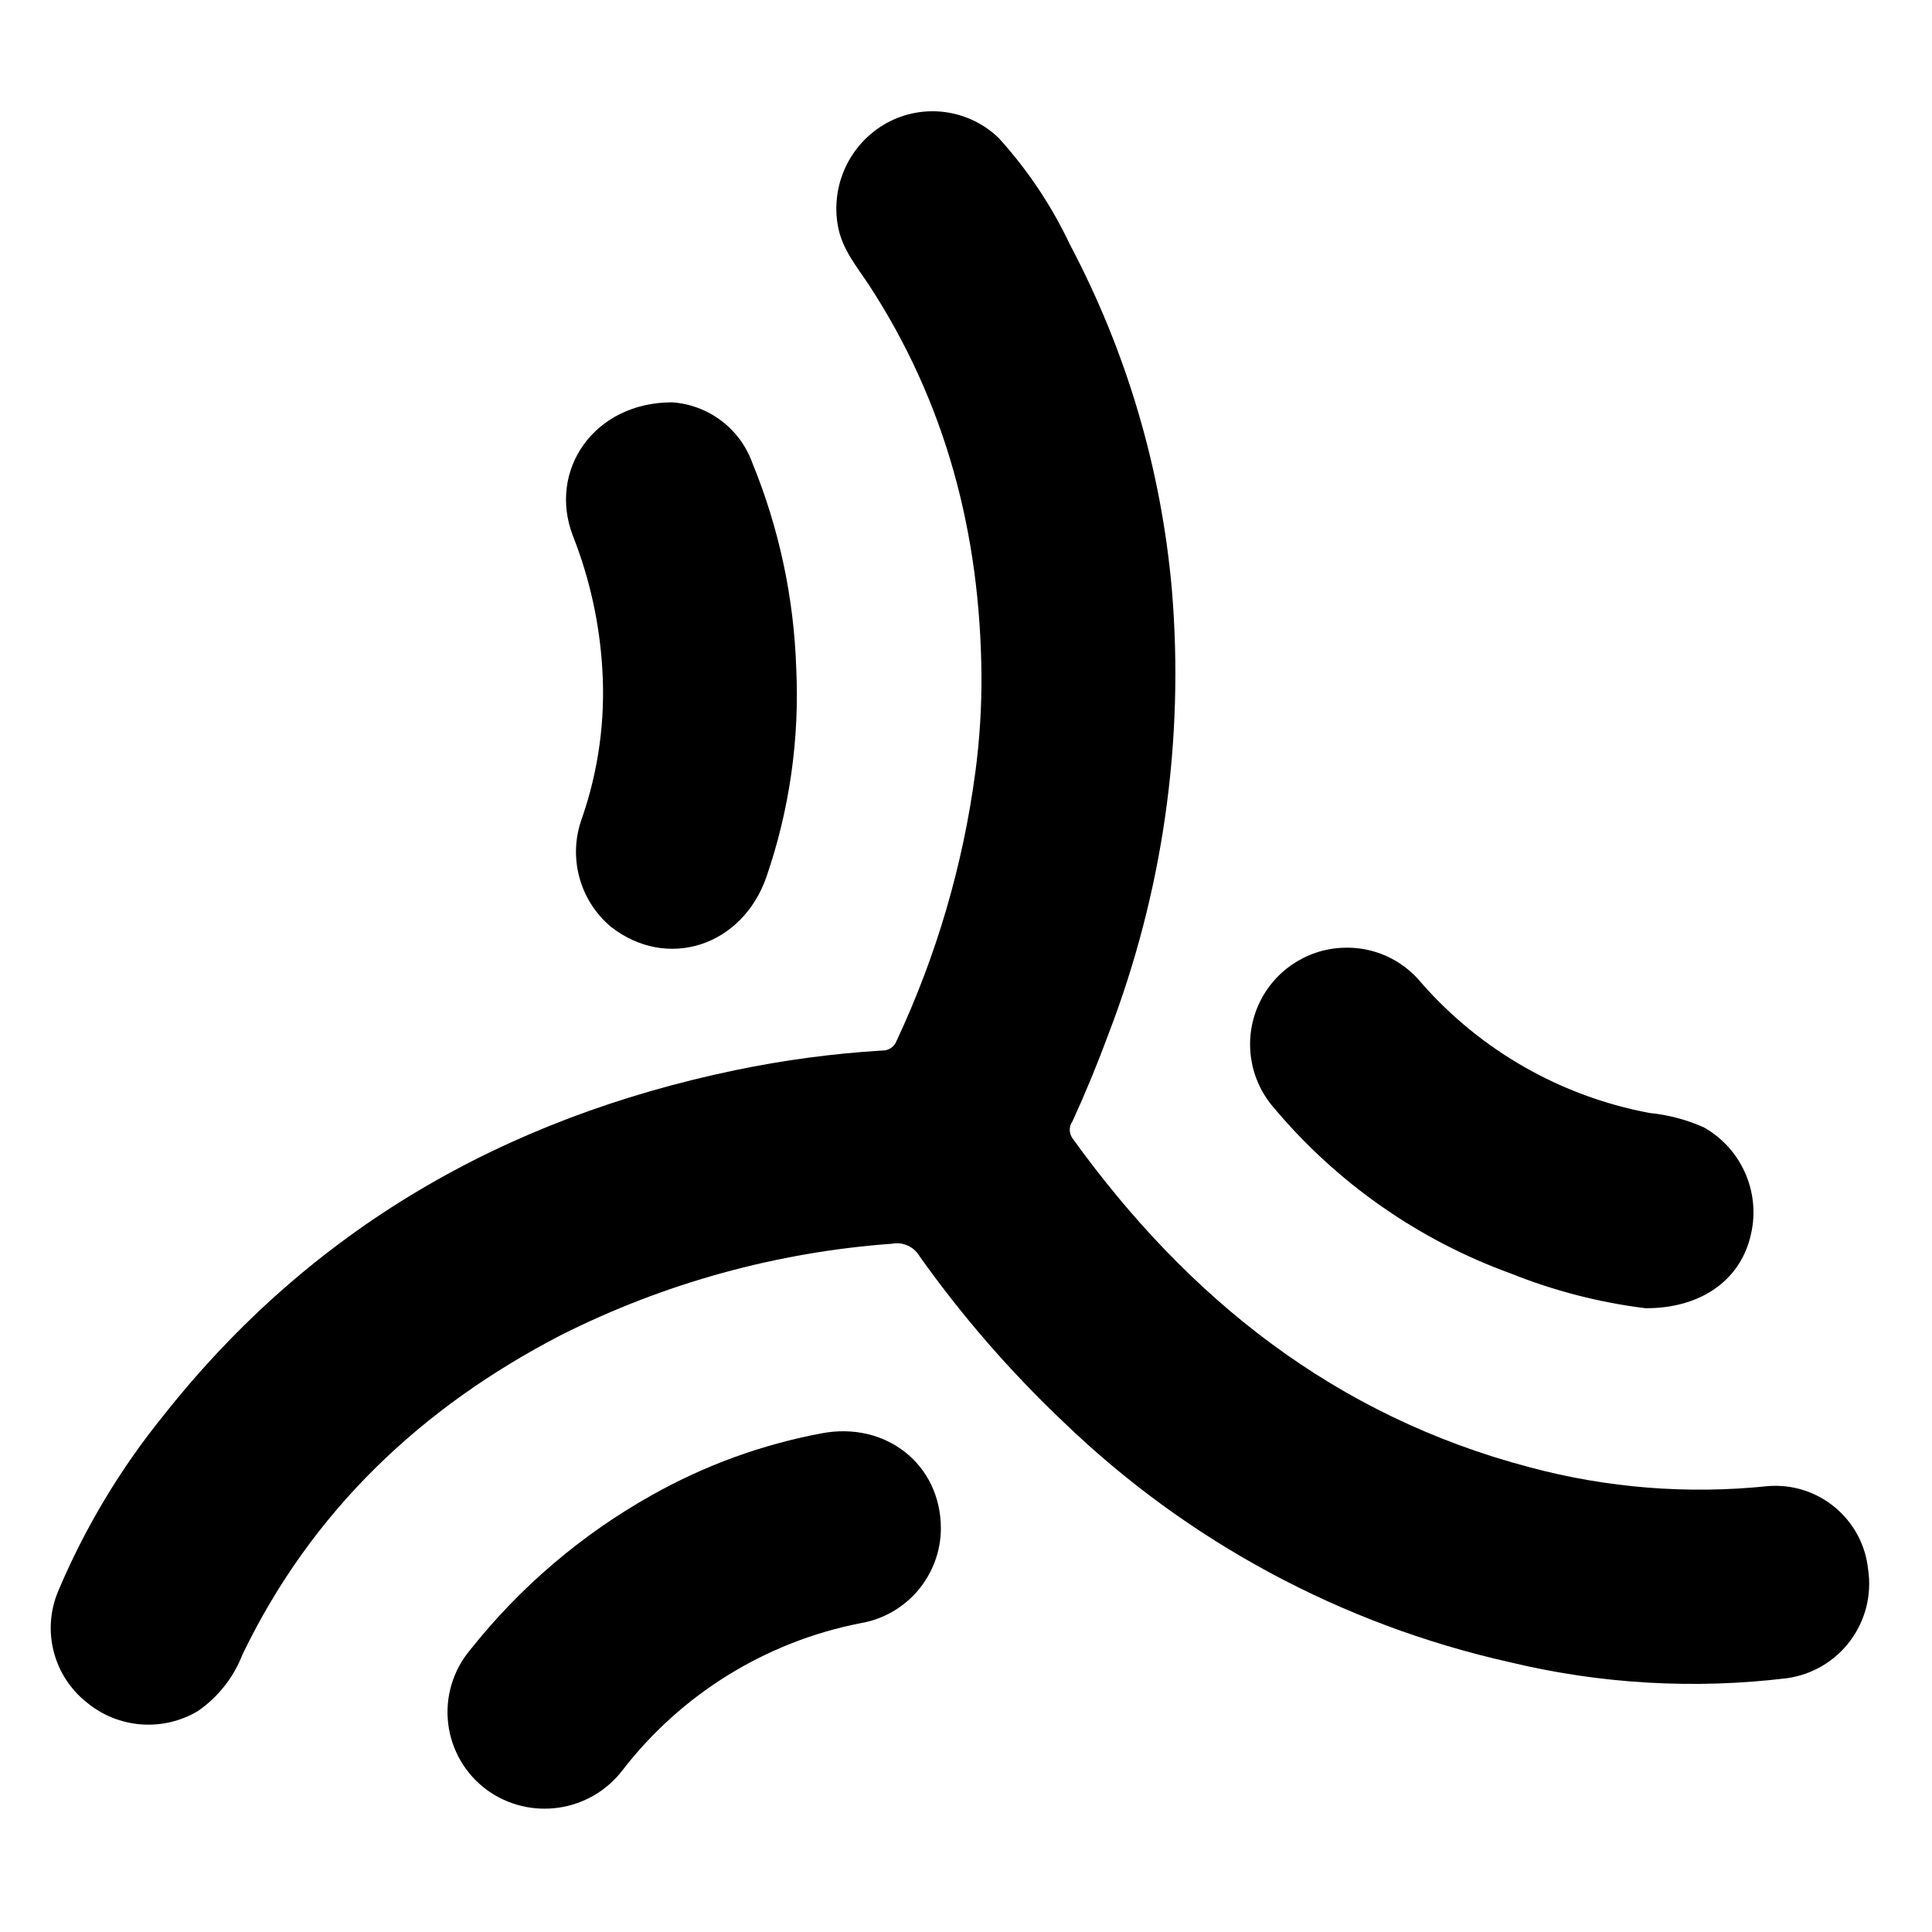
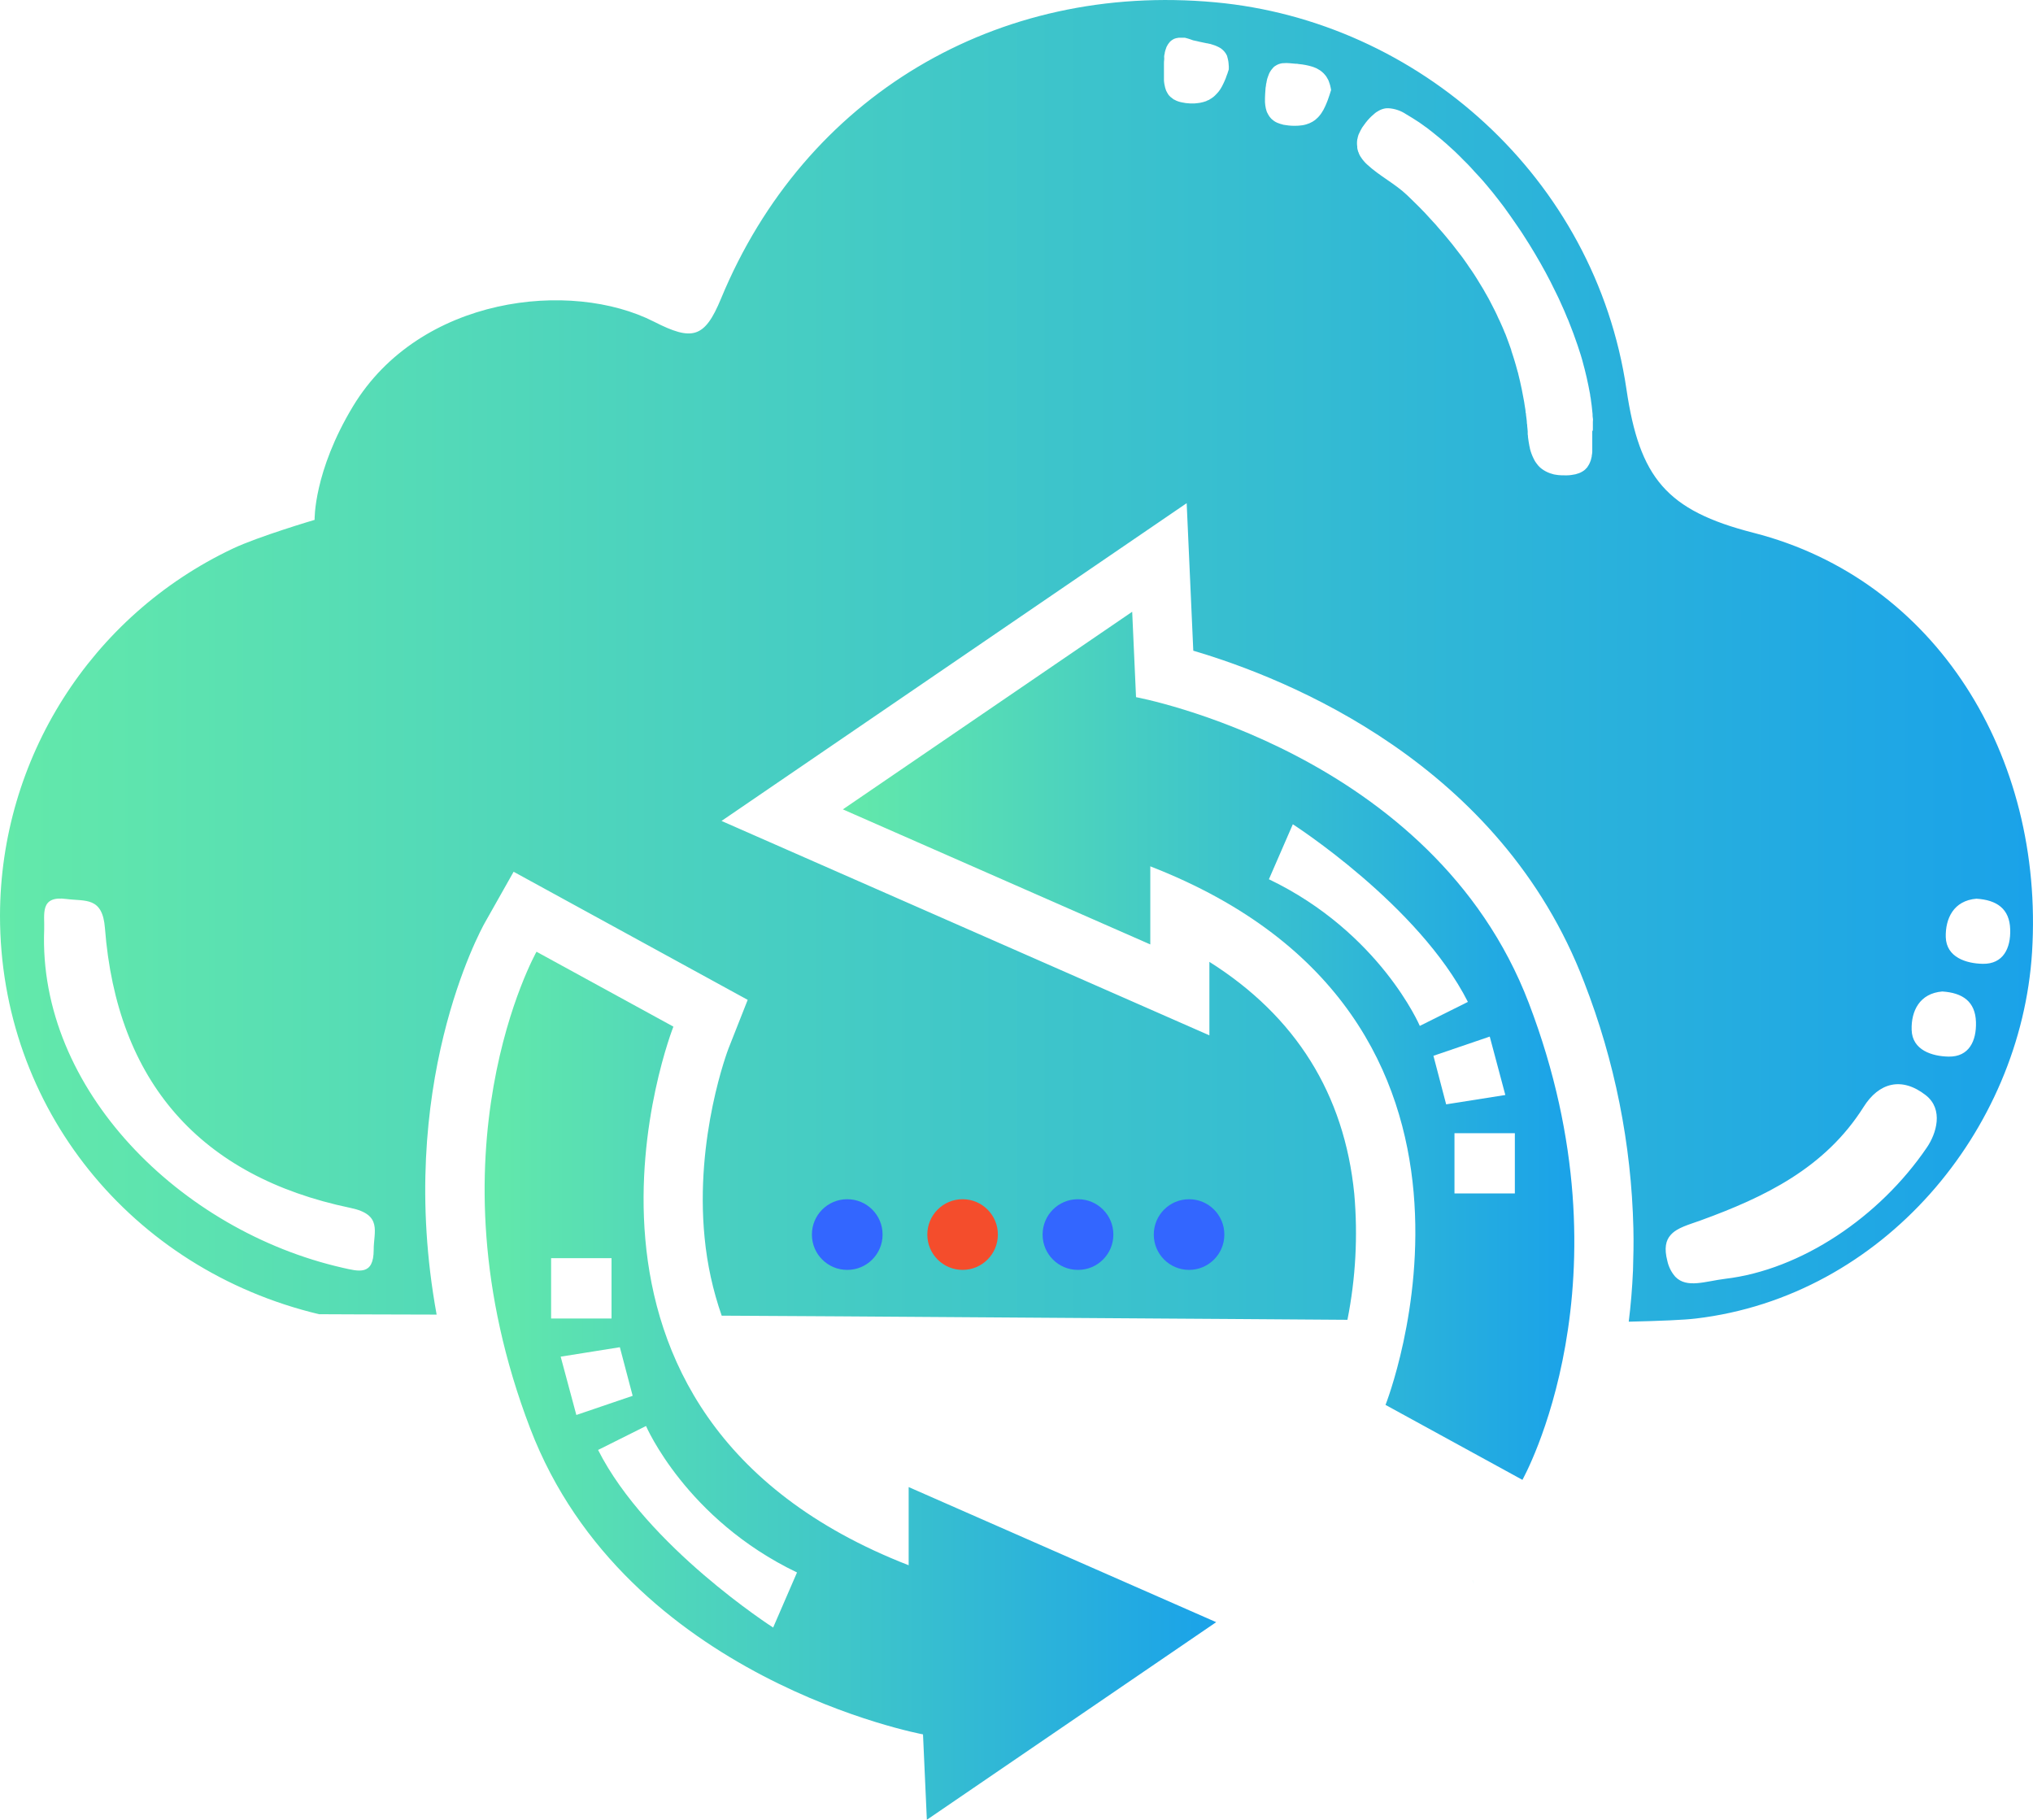
- <svg xmlns="http://www.w3.org/2000/svg" viewBox="0 0 160 160">
-   <path d="M81.28 55.9c-.1-11.67-2.93-22.55-9.37-32.38-1-1.5-2.14-2.86-2.5-4.71a8.1 8.1 0 014-8.61 7.89 7.89 0 019.3 1.23 35.999 35.999 0 015.9 8.83 75.18 75.18 0 018.44 28.58 83.211 83.211 0 01-5.23 36.74 102.983 102.983 0 01-3 7.28 1.2 1.2 0 000 1.41c9.58 13.3 21.76 23 37.85 27.24a54.37 54.37 0 0019.68 1.57 7.72 7.72 0 018.36 6.9 7.903 7.903 0 01-6.7 9 64.744 64.744 0 01-23-1.33 77.68 77.68 0 01-36.93-19.88 93.628 93.628 0 01-11.91-13.71 2.18 2.18 0 00-2.3-1.06 72.744 72.744 0 00-27.38 7.55c-11.6 6-20.67 14.58-26.4 26.45a10.134 10.134 0 01-3.7 4.7 8 8 0 01-9.19-.7 7.86 7.86 0 01-2.36-9.28 60.324 60.324 0 018.72-14.52c12.2-15.43 28.21-24.59 47.32-28.57A85.085 85.085 0 0173.07 87c.524.015 1-.307 1.18-.8a76.06 76.06 0 006.53-22.3c.351-2.652.518-5.325.5-8z" fill="currentColor" />
-   <path d="M136.26 108.34a44.742 44.742 0 01-11.13-2.87 46.108 46.108 0 01-19.66-13.76 8 8 0 015.72-13.22 7.93 7.93 0 016.54 2.93 33.27 33.27 0 0018.87 10.75c1.546.155 3.058.553 4.48 1.18a8.08 8.08 0 013.84 9.21c-.92 3.52-4.13 5.81-8.66 5.78zm-80.6-75.02a7.61 7.61 0 016.64 5 49.139 49.139 0 013.64 17 46.33 46.33 0 01-2.46 17.28c-2 5.77-8.24 7.79-12.89 4.15a8.1 8.1 0 01-2.39-9 31.679 31.679 0 001.68-12.36 35.77 35.77 0 00-2.43-11c-2.1-5.45 1.75-11.07 8.21-11.07zm22.26 93.25a8 8 0 01-6.68 7.86 32.88 32.88 0 00-19.7 12.19 8.13 8.13 0 01-11.21 1.62 8 8 0 01-1.41-11.58A51.043 51.043 0 0154 123.81a45.842 45.842 0 0114-5.1c5.35-1.04 9.91 2.56 9.92 7.86z" fill="currentColor" />
+ <svg xmlns="http://www.w3.org/2000/svg" xmlns:xlink="http://www.w3.org/1999/xlink" id="logo" data-name="logo" viewBox="0 0 476.13 426.17">
+   <defs>
+     <linearGradient id="shade_7" x1="283.83" y1="361.5" x2="759.96" y2="361.5" gradientUnits="userSpaceOnUse">
+       <stop offset="0" stop-color="#63e9aa" />
+       <stop offset="1" stop-color="#1aa2e9" />
+     </linearGradient>
+     <linearGradient id="shade_7-2" x1="397.32" y1="531.27" x2="568.6" y2="531.27" xlink:href="#shade_7" />
+     <linearGradient id="shade_7-3" x1="481.27" y1="451.67" x2="652.54" y2="451.67" xlink:href="#shade_7" />
+     <linearGradient id="shade_7-4" x1="628.68" y1="577.17" x2="629.08" y2="577.17" xlink:href="#shade_7" />
+   </defs>
+   <path class="cls-1" style="fill:url(#shade_7)" d="M694.51,331.52c-20.46-5.23-26.7-12.91-29.76-33.6-7.31-49.59-48.76-86.27-96.31-90.64-51.07-4.72-96.13,21.94-115.75,69.4-3.84,9.32-6.76,9.95-15.67,5.41-19.5-9.95-54.89-6-70.51,19.79-9.28,15.36-9,26.61-9,26.61s-13.12,3.87-19.18,6.74a95.29,95.29,0,0,0-54.5,85.94c0,45,30.73,82.84,74.72,93.35,0,0,14.1.07,27.54.09-9.76-53.45,10.3-90,11.29-91.77l6.74-11.94,54.82,30-4.49,11.38c-.07.17-7.94,20.69-5.6,44.32a78.14,78.14,0,0,0,4,18.26l27.84.16,46.68.32,30.91.21,13.93.09,27.19.19a104.39,104.39,0,0,0,1.6-29.51C598.68,463,587.32,444.77,567.07,432v17.21L452.81,399l108.94-74.42,1.55,34.55c22.22,6.55,72,26.48,91.55,77.66a170,170,0,0,1,11.52,57.62c.09,3.41,0,6.69-.09,9.86q-.28,6.31-1,12c7.59-.18,13-.41,15.72-.74,43.82-5.18,76.13-44,78.74-85.82C762.59,383.75,737.25,342.45,694.51,331.52ZM371.35,499.43c0,6.11-3.49,5.07-7.29,4.21-38-8.65-71.36-41.81-69.88-79.21.14-3.56-1.14-8,5.23-7.15,4.42.58,8.44-.58,9,6.85,2.78,35.89,22.24,58.15,57.48,65.49C373.5,491.19,371.33,495.2,371.35,499.43ZM571.61,223c-.09.3-.18.58-.28.86,0,.09-.07.21-.11.3a3.12,3.12,0,0,1-.17.46,4.38,4.38,0,0,1-.16.47c-.09.25-.21.5-.32.74a3.81,3.81,0,0,1-.23.5,10.32,10.32,0,0,1-.74,1.35,3.16,3.16,0,0,0-.28.39l-.3.37c-.12.14-.26.28-.37.39a2.2,2.2,0,0,1-.3.31,3.23,3.23,0,0,1-.26.23,2.31,2.31,0,0,1-.23.18,4.5,4.5,0,0,1-.65.42l-.2.14a.64.64,0,0,0-.21.09c-.07,0-.14.07-.23.09s-.14.07-.21.12a9,9,0,0,1-1.51.41,3.18,3.18,0,0,1-.55.07l-.65.07h-1.16a10.08,10.08,0,0,1-1.89-.25,4.81,4.81,0,0,1-.79-.21.83.83,0,0,1-.35-.14c-.09,0-.18-.07-.25-.09a1.57,1.57,0,0,1-.19-.12c-.11,0-.23-.11-.35-.16l-.27-.21a2,2,0,0,1-.26-.21,1,1,0,0,1-.28-.23l-.2-.2a1.57,1.57,0,0,0-.17-.21c-.11-.14-.2-.33-.3-.49a3.22,3.22,0,0,1-.39-.88s0,0,0,0a2.3,2.3,0,0,0-.13-.44c0-.17-.07-.31-.1-.47a8.09,8.09,0,0,1-.14-1,3.89,3.89,0,0,1,0-.49c0-.13,0-.25,0-.39v-.48c0-.84,0-1.72,0-2.6,0-.32,0-.62.05-.92s0-.4,0-.6,0-.19,0-.28a3.94,3.94,0,0,1,.14-.7.21.21,0,0,1,0-.13,2.93,2.93,0,0,1,.13-.51,2.54,2.54,0,0,1,.17-.49,1.92,1.92,0,0,1,.18-.46,4.38,4.38,0,0,1,.67-1,.65.65,0,0,1,.16-.17l.28-.23a3.5,3.5,0,0,1,.35-.23,2.39,2.39,0,0,1,.32-.16,2,2,0,0,1,.37-.12,3.58,3.58,0,0,1,1.25-.11,1,1,0,0,1,.23,0h.07a1.26,1.26,0,0,1,.33,0l.21,0a.9.9,0,0,0,.27.07c.3.07.63.18,1,.3a5.32,5.32,0,0,0,.64.23c.28.07.58.14.88.19a3.25,3.25,0,0,0,.58.14c.26.07.51.11.76.16l1,.21.1,0a3,3,0,0,1,.5.12c.21,0,.4.11.61.16l.71.23c.14.07.28.11.42.18a7,7,0,0,1,.86.44c.11.1.25.19.37.28s.23.21.34.32l.12.12a3.37,3.37,0,0,1,.35.44,2.91,2.91,0,0,1,.2.35c.05.11.12.23.19.37a.18.18,0,0,0,0,.11,2.29,2.29,0,0,0,.09.28c0,.12.07.26.09.39a5.4,5.4,0,0,1,.14.91C571.63,222.11,571.63,222.53,571.61,223Zm23.21,7.11a7,7,0,0,1-.28.71,14.41,14.41,0,0,1-.65,1.42,2.54,2.54,0,0,1-.32.55c0,.05-.05.09-.07.14s-.21.32-.32.49a8.39,8.39,0,0,1-.65.78,3.06,3.06,0,0,1-.32.3,4.1,4.1,0,0,1-.37.33c-.19.14-.4.28-.61.41a6.22,6.22,0,0,1-1.48.63,4,4,0,0,1-.41.11,5,5,0,0,1-.91.14,6.15,6.15,0,0,1-1,.07,11.86,11.86,0,0,1-2.38-.14,2.21,2.21,0,0,1-.47-.07h-.07a3.64,3.64,0,0,1-.39-.11,2,2,0,0,1-.44-.12.84.84,0,0,1-.25-.09,2.25,2.25,0,0,1-.44-.16,4.35,4.35,0,0,1-.77-.42,3.3,3.3,0,0,1-.35-.28.19.19,0,0,1-.11-.09,1.45,1.45,0,0,1-.35-.35,2.15,2.15,0,0,1-.23-.27,3.17,3.17,0,0,1-.32-.49,1.46,1.46,0,0,1-.14-.28,2.44,2.44,0,0,1-.26-.57,5.25,5.25,0,0,1-.18-.65,10,10,0,0,1-.19-1.41v-1.05c0-.57.07-1.2.1-1.8,0-.35.06-.72.13-1.07v0q0-.35.12-.69c0-.16.07-.35.09-.51s.05-.23.07-.33.12-.32.16-.48a5.41,5.41,0,0,1,.24-.63,2.34,2.34,0,0,1,.27-.55,3.46,3.46,0,0,1,.35-.53,3.19,3.19,0,0,1,.37-.44l.16-.17a1,1,0,0,0,.19-.16l.37-.23a2.83,2.83,0,0,1,.58-.28.51.51,0,0,1,.23-.07.45.45,0,0,1,.23-.07,2,2,0,0,1,.39-.09l.21,0a7.3,7.3,0,0,1,1.48,0l1.44.13c.23,0,.48,0,.74.07a15.65,15.65,0,0,1,3.05.58c.14.05.26.07.37.12a5.72,5.72,0,0,1,1.34.65l.19.11c.16.12.32.23.46.35h0c.13.11.27.23.41.37l.28.32a2.34,2.34,0,0,0,.25.3c.07.12.17.26.24.37a2.12,2.12,0,0,0,.11.21,1.42,1.42,0,0,1,.14.23c.05.1.09.21.14.3s.16.42.23.65a7.51,7.51,0,0,1,.28,1.11l.07.42C595.35,228.55,595.1,229.33,594.82,230.1Zm61.92,77.7c0,.47,0,.95,0,1.44,0,.74,0,1.48,0,2.22,0,.3,0,.62,0,.93v.16c0,.32-.07.6-.12.9,0,.14,0,.28-.07.44a6.17,6.17,0,0,1-.16.65,3.89,3.89,0,0,1-.23.58,3.78,3.78,0,0,1-.47.83.56.56,0,0,1-.16.25,3.94,3.94,0,0,1-.44.47h0a3,3,0,0,1-.51.39,1.59,1.59,0,0,1-.3.18l-.32.17a3.19,3.19,0,0,1-.35.14c-.26.09-.51.18-.79.25a8.82,8.82,0,0,1-.92.16,7,7,0,0,1-1.05.09h-.57c-.51,0-1,0-1.51-.06l-.67-.1c-.23,0-.44-.09-.62-.14s-.42-.11-.61-.18l-.53-.21a7.06,7.06,0,0,1-1.8-1.13c-.12-.1-.23-.23-.35-.35a2.26,2.26,0,0,1-.37-.46.58.58,0,0,1-.16-.19,4.07,4.07,0,0,1-.33-.48,2.72,2.72,0,0,1-.2-.37,1.46,1.46,0,0,1-.14-.28,11.23,11.23,0,0,1-.84-2.27c0-.19-.07-.37-.11-.53-.14-.72-.26-1.46-.35-2.18a3.23,3.23,0,0,0-.07-.69c0-.21,0-.44,0-.65,0-.44-.1-.86-.12-1.27,0-.21,0-.42-.07-.63,0-.67-.14-1.32-.21-2,0-.18,0-.37-.09-.55,0-.51-.12-1-.19-1.48-.09-.65-.2-1.32-.34-2s-.23-1.3-.37-1.94-.26-1.28-.42-1.93-.25-1.08-.39-1.62c0-.18-.1-.37-.14-.53-.14-.55-.28-1.08-.44-1.59s-.35-1.25-.56-1.86-.32-1-.51-1.57c0-.05,0-.07,0-.11-.19-.56-.4-1.12-.6-1.67s-.35-1-.54-1.46a8.69,8.69,0,0,0-.41-1c-.19-.44-.35-.9-.56-1.34s-.39-.88-.6-1.34a7.92,7.92,0,0,0-.35-.72c-.21-.53-.46-1-.71-1.53-.47-1-1-1.89-1.46-2.84l-.56-1c-.09-.16-.16-.3-.28-.48s-.3-.51-.43-.77c-.47-.78-.93-1.55-1.42-2.33-.23-.35-.44-.72-.67-1.07-.41-.62-.83-1.27-1.29-1.9-.21-.3-.42-.6-.61-.9-.34-.46-.67-.95-1-1.41-.77-1-1.53-2-2.32-3-.51-.63-1-1.23-1.52-1.85s-.79-.95-1.21-1.41c-.18-.21-.35-.42-.55-.63-.4-.49-.84-1-1.25-1.41-.6-.67-1.21-1.32-1.83-2-.46-.46-.9-.93-1.37-1.41s-.92-.93-1.41-1.39-.95-.93-1.41-1.37c-2.82-2.7-6.48-4.51-9.35-7.17-.16-.14-.32-.3-.46-.44a5.13,5.13,0,0,1-.39-.44,1.92,1.92,0,0,1-.19-.23,2.5,2.5,0,0,1-.18-.23c-.14-.19-.26-.37-.38-.56s-.11-.18-.16-.27l-.14-.28a2,2,0,0,1-.11-.28c0-.09-.07-.19-.12-.28a5.7,5.7,0,0,1-.16-.55c0-.12-.05-.23-.07-.33a1.77,1.77,0,0,1,0-.32,5.51,5.51,0,0,1,0-1.67.32.32,0,0,1,.05-.18,4.52,4.52,0,0,1,.11-.53l.07-.17c0-.18.12-.34.19-.53a14.2,14.2,0,0,1,.72-1.39v0c.16-.21.32-.46.48-.67.26-.37.53-.72.83-1.07.14-.18.31-.34.44-.48l.44-.44c.3-.28.58-.53.88-.77s.4-.27.6-.39a3.76,3.76,0,0,1,.58-.32,4.47,4.47,0,0,1,1.48-.4,3.73,3.73,0,0,1,.47,0,8.33,8.33,0,0,1,4.09,1.39c1,.57,2,1.22,3.08,1.92l1,.71h0c.23.17.46.35.72.51l.81.63c.34.28.74.55,1.11.88s.74.58,1.11.9.74.6,1.11.95c.16.11.32.28.46.39s.32.28.46.42l.84.76.81.74c.69.67,1.41,1.37,2.1,2.09l.77.76.83.88c.28.3.53.58.81.9s.65.69,1,1.07c.65.69,1.29,1.43,1.9,2.17.46.53.9,1.09,1.36,1.64l1.41,1.79c.42.55.86,1.11,1.28,1.68s.94,1.3,1.43,2,.88,1.25,1.32,1.9.79,1.16,1.18,1.73c.16.26.35.51.49.75.5.76,1,1.55,1.48,2.33,1.75,2.83,3.42,5.74,4.93,8.68.46.9.9,1.81,1.34,2.71.21.41.41.85.62,1.27.44,1,.88,1.94,1.3,2.89.23.56.46,1.09.67,1.62.09.16.16.35.23.51s.14.35.21.53l.53,1.37c.35.9.7,1.8,1,2.71l.48,1.36c.51,1.53,1,3,1.37,4.54q.13.51.27,1c.33,1.34.65,2.64.91,4,.14.65.25,1.27.37,1.92,0,.28.09.6.14.88s.07.49.09.72.11.69.14,1c.09.69.14,1.34.21,2,0,.34,0,.67.07,1s0,.56,0,.81,0,.53,0,.76,0,.72,0,1.07S656.74,307.6,656.74,307.8ZM735.1,475.48c-11.08,16.29-29.46,28.65-47.25,30.75-4.59.56-8.94,2.3-11.64-.46a8.2,8.2,0,0,1-1.88-3.7c-.78-3-.37-4.84.77-6.11,1.52-1.74,4.35-2.43,7-3.4,15-5.46,29.13-12.24,38.18-26.57,3.56-5.69,8.91-7.19,14.58-2.75C739.08,466.57,737.32,472.24,735.1,475.48Zm5.09-21.29c-3.84-.07-8.52-1.5-8.65-6.25-.14-4.37,1.82-8.56,7.17-9,4.77.3,7.75,2.36,7.89,7.15C746.74,450.49,745,454.28,740.19,454.19Zm8-21.73c-3.84-.07-8.52-1.5-8.66-6.25-.11-4.35,1.83-8.56,7.18-9,4.79.3,7.77,2.36,7.91,7.18C754.77,428.78,753,432.55,748.2,432.46Z" transform="translate(-283.83 -206.74)" />
+   <rect class="cls-1" style="fill:#36f" x="270.22" y="280.85" width="16.52" height="16.55" rx="8.26" />
+   <rect class="cls-1" style="fill:#36f" x="244.18" y="280.85" width="16.57" height="16.55" rx="8.26" />
+   <rect class="cls-1" style="fill:#36f" x="190.15" y="280.85" width="16.55" height="16.55" rx="8.26" />
+   <rect class="cls-1" style="fill:#f44d2c" x="217.18" y="280.85" width="16.52" height="16.55" rx="8.26" />
+   <path class="cls-1" style="fill:url(#shade_7-2)" d="M496.64,555v18.31c-91-35.4-55.1-126.14-55.1-126.14l-32.06-17.54S383.16,476.32,408,541.26c22.49,58.83,92,71.66,92,71.66l.9,20,67.76-46.28ZM412.9,501.39h14.15v14.14H412.9Zm2.24,23.07L429,522.25l3,11.38-13.19,4.49ZM464.9,587.9s-29.53-18.92-41-41.59l11.23-5.61s9.35,21.83,35.36,34.3Z" transform="translate(-283.83 -206.74)" />
+   <path class="cls-1" style="fill:url(#shade_7-3)" d="M641.89,441.68c-22.47-58.84-92-71.67-92-71.67l-.9-20-67.76,46.28,72,31.63V409.63c91,35.38,55.09,126.13,55.09,126.13l32.06,17.55S666.7,506.62,641.89,441.68Zm-60.89-29,5.61-12.9s29.53,18.93,41,41.6L616.35,447S607,425.12,581,412.65ZM619.54,454l13.19-4.5,3.65,13.68-13.86,2.19Zm19.07,32.23H624.47V472.13h14.14Z" transform="translate(-283.83 -206.74)" />
+   <path class="cls-1" style="fill:url(#shade_7-4)" d="M628.68,576.73a5.28,5.28,0,0,0,.4.87A4.3,4.3,0,0,1,628.68,576.73Z" transform="translate(-283.83 -206.74)" />
+   <path class="cls-1" style="fill:url(#shade_7-4)" d="M628.68,576.73a5.28,5.28,0,0,0,.4.87A4.3,4.3,0,0,1,628.68,576.73Z" transform="translate(-283.83 -206.74)" />
</svg>
